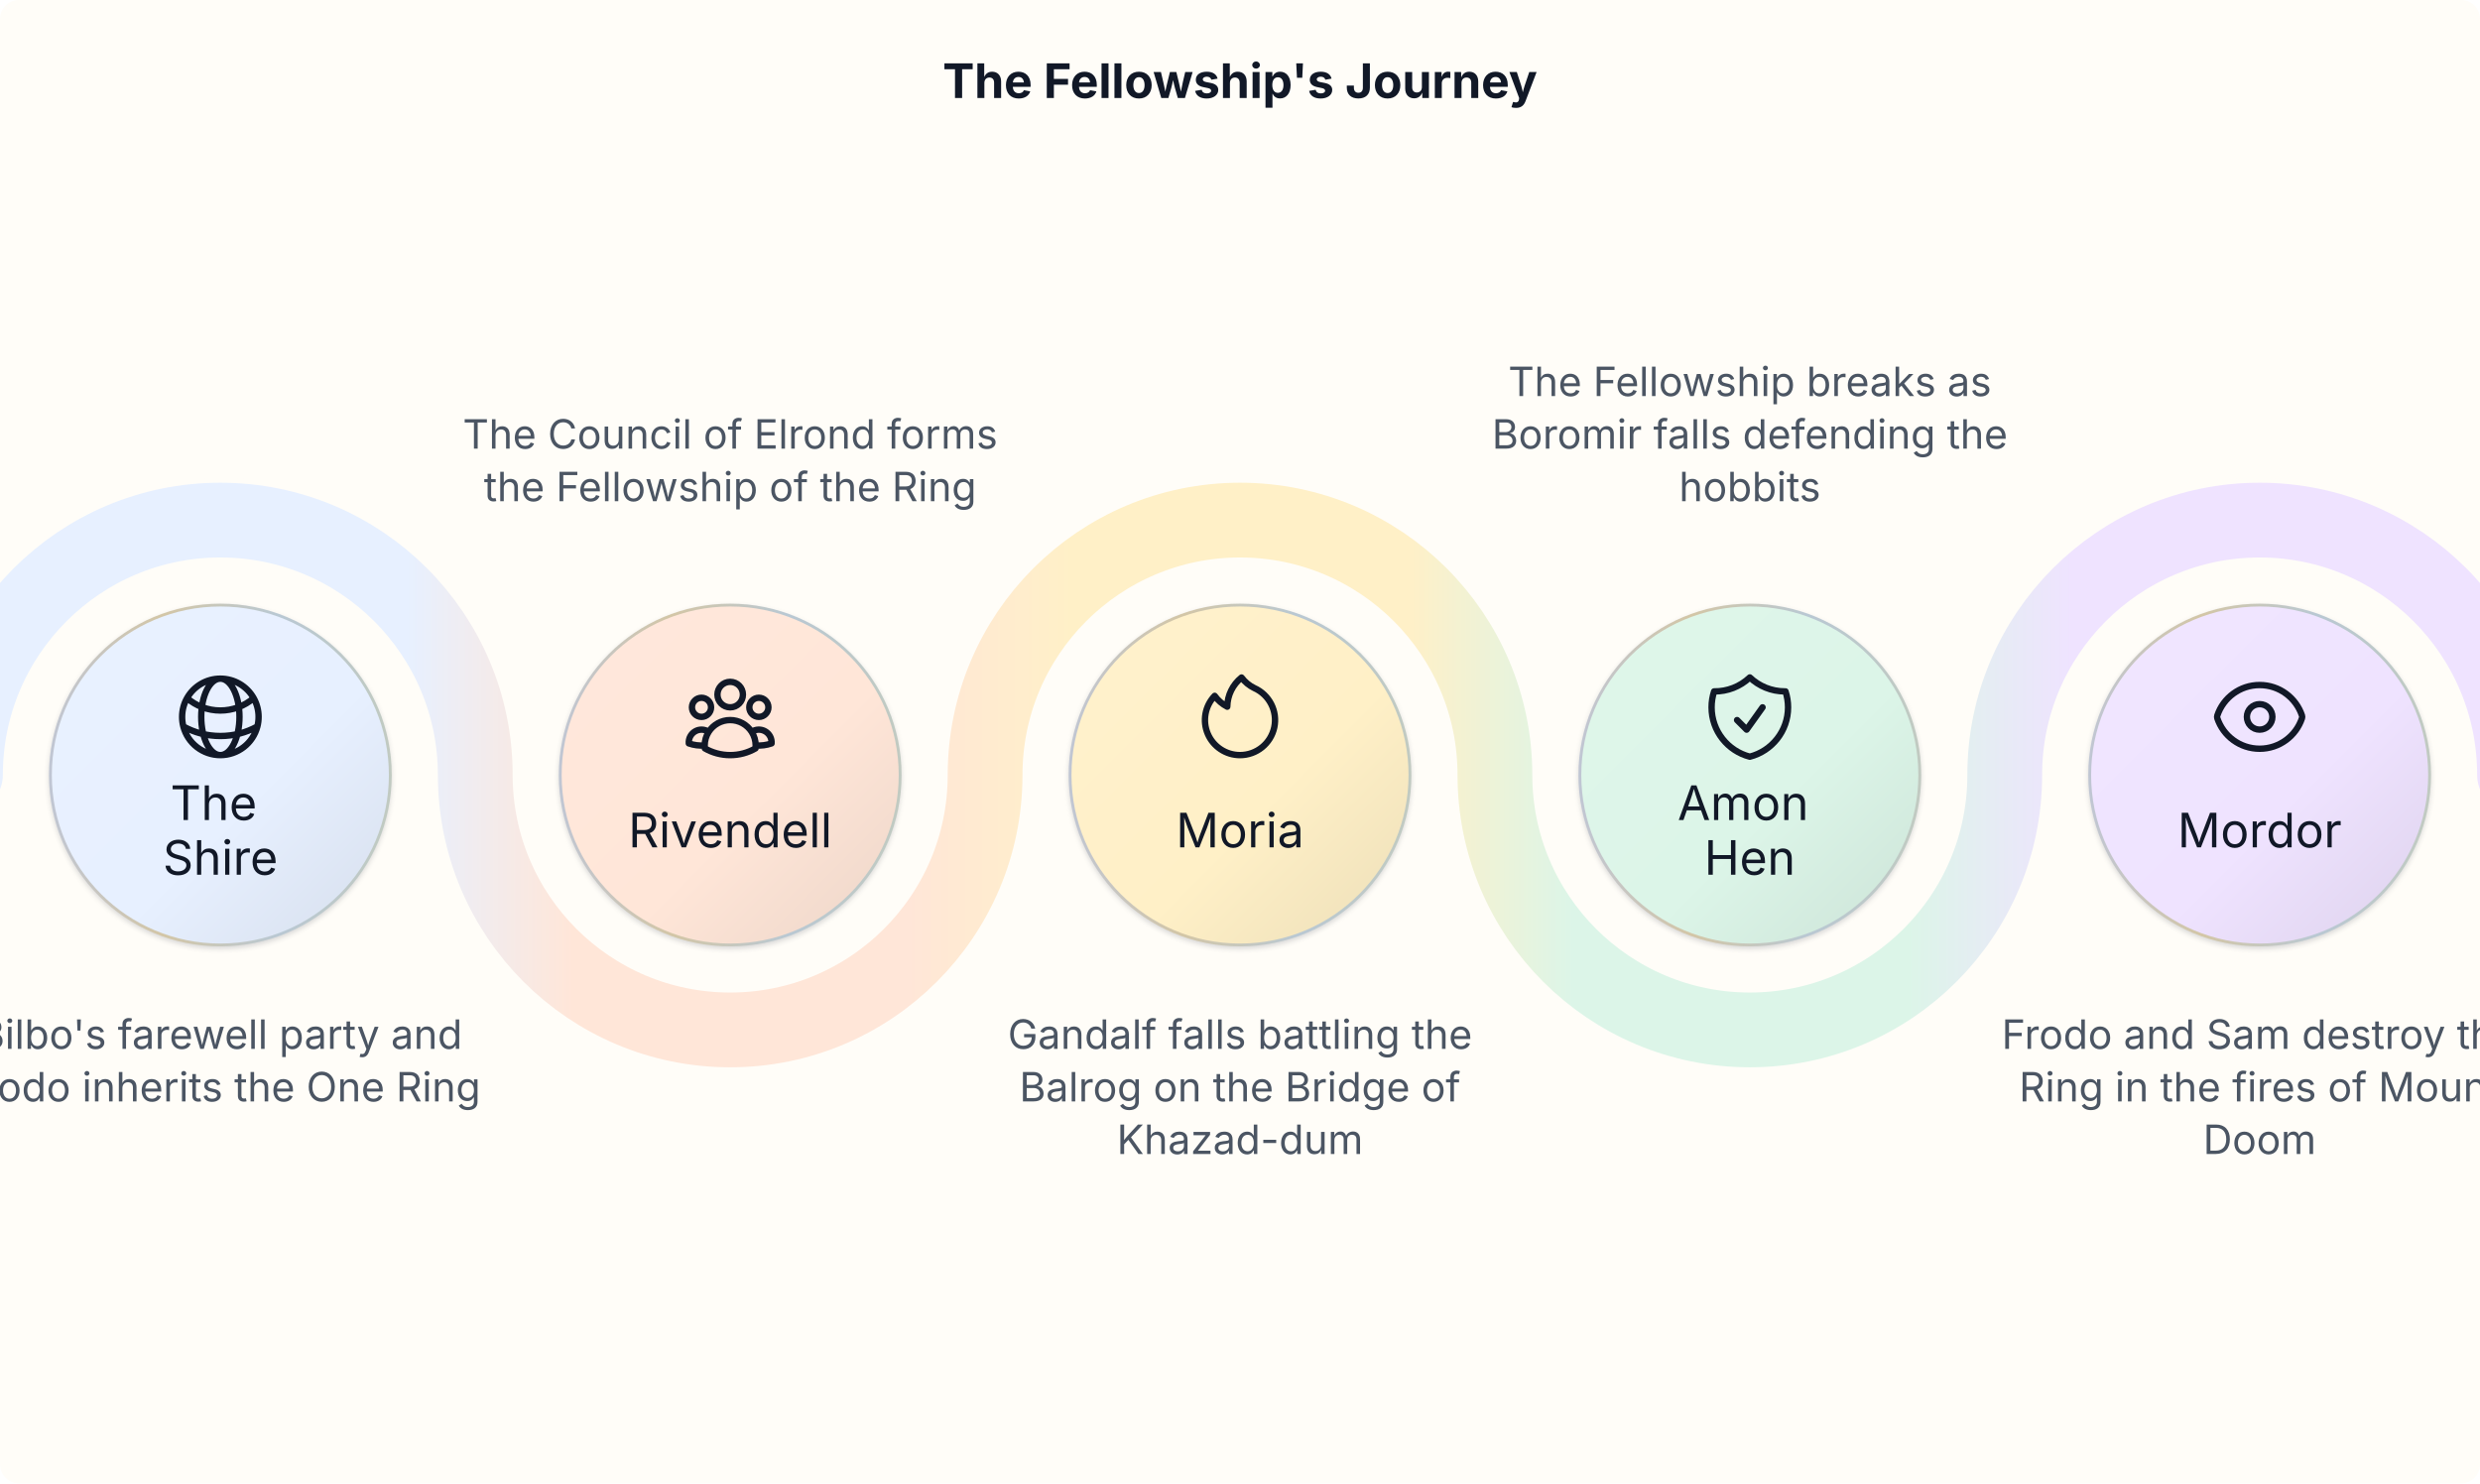
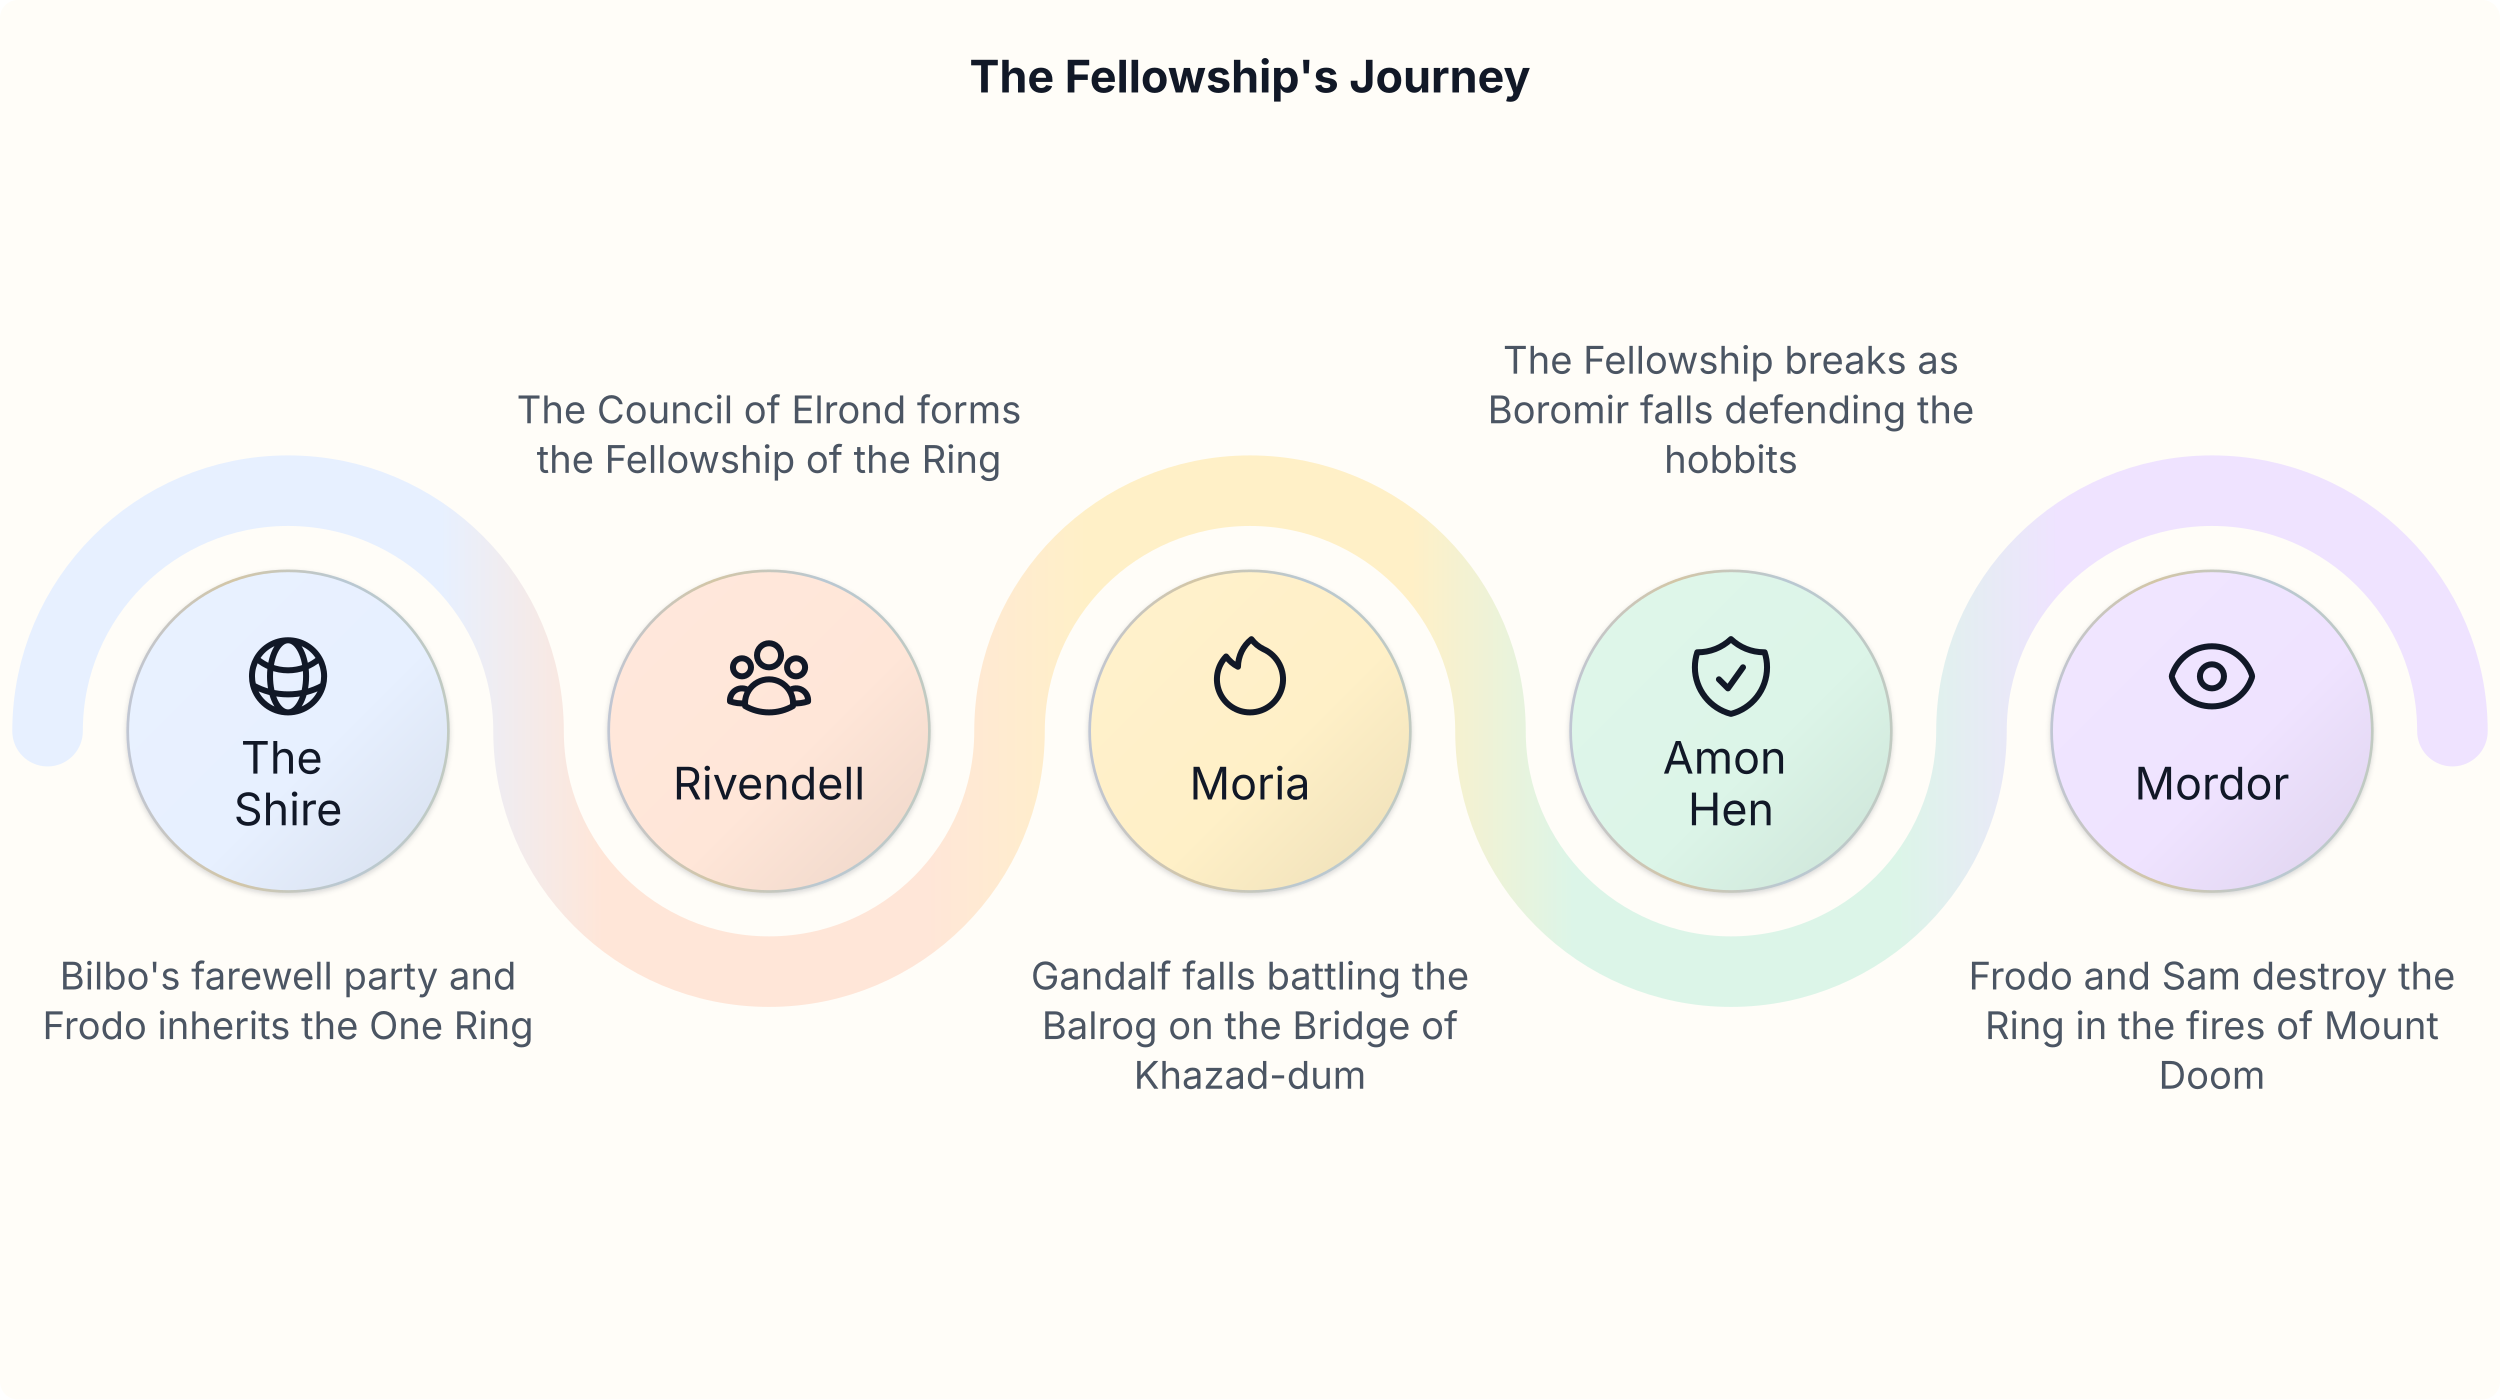
- <svg xmlns="http://www.w3.org/2000/svg" width="1573.98" height="941.48" viewBox="0 0 1573.98 941.48">
+ <svg xmlns="http://www.w3.org/2000/svg" width="1681.84" height="941.48" viewBox="0 0 1681.84 941.48">
  <defs>
    <marker id="arrowhead" markerWidth="10" markerHeight="7" refX="9" refY="3.5" orient="auto">
      <polygon points="0 0, 10 3.5, 0 7" fill="#173F6D" />
    </marker>
    <marker id="arrowhead-open" markerWidth="12" markerHeight="9" refX="11" refY="4.50" orient="auto">
      <polygon points="0 0, 12 4.50, 0 9" fill="#FFFDF8" stroke="#173F6D" stroke-width="1.50" />
    </marker>
    <marker id="arrowhead-filled-diamond" markerWidth="14" markerHeight="9" refX="1" refY="4.50" orient="auto">
      <polygon points="1 4.50, 7 1, 13 4.50, 7 8" fill="#173F6D" />
    </marker>
    <marker id="arrowhead-open-diamond" markerWidth="14" markerHeight="9" refX="1" refY="4.50" orient="auto">
      <polygon points="1 4.50, 7 1, 13 4.50, 7 8" fill="#FFFDF8" stroke="#173F6D" stroke-width="1.50" />
    </marker>
  </defs>
-   <rect width="1573.98" height="941.48" fill="#FFFDF8" rx="12.00" ry="12.00" />
-   <text x="786.99" y="62.20" text-anchor="middle" font-family="&quot;Segoe UI&quot;, Inter, Arial, sans-serif" font-size="30.20" font-weight="bold" fill="#111827">The Fellowship's Journey</text>
+   <rect width="1681.84" height="941.48" fill="#FFFDF8" rx="12.00" ry="12.00" />
+   <text x="840.92" y="62.20" text-anchor="middle" font-family="&quot;Segoe UI&quot;, Inter, Arial, sans-serif" font-size="30.20" font-weight="bold" fill="#111827">The Fellowship's Journey</text>
  <defs>
    <linearGradient id="snake-gradient" x1="0%" y1="0%" x2="100%" y2="0%">
      <stop offset="3.33%" stop-color="#E7F0FF" />
      <stop offset="16.67%" stop-color="#E7F0FF" />
      <stop offset="23.33%" stop-color="#FFE6D8" />
      <stop offset="36.67%" stop-color="#FFE6D8" />
      <stop offset="43.33%" stop-color="#FFF0C7" />
      <stop offset="56.67%" stop-color="#FFF0C7" />
      <stop offset="63.33%" stop-color="#DCF5E8" />
      <stop offset="76.67%" stop-color="#DCF5E8" />
      <stop offset="83.33%" stop-color="#EFE3FF" />
      <stop offset="96.67%" stop-color="#EFE3FF" />
    </linearGradient>
  </defs>
-   <path d="M -21.93,491.88 A 161.78 161.78 0 0 1 301.64,491.88 A 161.78 161.78 0 0 0 625.21,491.88 A 161.78 161.78 0 0 1 948.78,491.88 A 161.78 161.78 0 0 0 1272.34,491.88 A 161.78 161.78 0 0 1 1595.91,491.88" fill="none" stroke="#FFFDF8" stroke-width="53.46" stroke-linecap="round" stroke-linejoin="round" />
-   <path d="M -21.93,491.88 A 161.78 161.78 0 0 1 301.64,491.88 A 161.78 161.78 0 0 0 625.21,491.88 A 161.78 161.78 0 0 1 948.78,491.88 A 161.78 161.78 0 0 0 1272.34,491.88 A 161.78 161.78 0 0 1 1595.91,491.88" fill="none" stroke="url(#snake-gradient)" stroke-width="47.46" stroke-linecap="round" stroke-linejoin="round" />
-   <text x="139.86" y="665.67" text-anchor="middle" font-family="&quot;Segoe UI&quot;, Inter, Arial, sans-serif" font-size="25.67" fill="#4B5563">Bilbo's farewell party and</text>
-   <text x="139.86" y="699.04" text-anchor="middle" font-family="&quot;Segoe UI&quot;, Inter, Arial, sans-serif" font-size="25.67" fill="#4B5563">Frodo inherits the One Ring</text>
-   <text x="463.42" y="284.73" text-anchor="middle" font-family="&quot;Segoe UI&quot;, Inter, Arial, sans-serif" font-size="25.67" fill="#4B5563">The Council of Elrond forms</text>
-   <text x="463.42" y="318.10" text-anchor="middle" font-family="&quot;Segoe UI&quot;, Inter, Arial, sans-serif" font-size="25.67" fill="#4B5563">the Fellowship of the Ring</text>
-   <text x="786.99" y="665.67" text-anchor="middle" font-family="&quot;Segoe UI&quot;, Inter, Arial, sans-serif" font-size="25.67" fill="#4B5563">Gandalf falls battling the</text>
-   <text x="786.99" y="699.04" text-anchor="middle" font-family="&quot;Segoe UI&quot;, Inter, Arial, sans-serif" font-size="25.67" fill="#4B5563">Balrog on the Bridge of</text>
-   <text x="786.99" y="732.41" text-anchor="middle" font-family="&quot;Segoe UI&quot;, Inter, Arial, sans-serif" font-size="25.67" fill="#4B5563">Khazad-dum</text>
-   <text x="1110.56" y="251.36" text-anchor="middle" font-family="&quot;Segoe UI&quot;, Inter, Arial, sans-serif" font-size="25.67" fill="#4B5563">The Fellowship breaks as</text>
-   <text x="1110.56" y="284.73" text-anchor="middle" font-family="&quot;Segoe UI&quot;, Inter, Arial, sans-serif" font-size="25.67" fill="#4B5563">Boromir falls defending the</text>
-   <text x="1110.56" y="318.10" text-anchor="middle" font-family="&quot;Segoe UI&quot;, Inter, Arial, sans-serif" font-size="25.67" fill="#4B5563">hobbits</text>
-   <text x="1434.13" y="665.67" text-anchor="middle" font-family="&quot;Segoe UI&quot;, Inter, Arial, sans-serif" font-size="25.67" fill="#4B5563">Frodo and Sam destroy the</text>
-   <text x="1434.13" y="699.04" text-anchor="middle" font-family="&quot;Segoe UI&quot;, Inter, Arial, sans-serif" font-size="25.67" fill="#4B5563">Ring in the fires of Mount</text>
-   <text x="1434.13" y="732.41" text-anchor="middle" font-family="&quot;Segoe UI&quot;, Inter, Arial, sans-serif" font-size="25.67" fill="#4B5563">Doom</text>
-   <g transform="translate(32.00,384.03)">
+   <path d="M 32.00,491.88 A 161.78 161.78 0 0 1 355.57,491.88 A 161.78 161.78 0 0 0 679.14,491.88 A 161.78 161.78 0 0 1 1002.70,491.88 A 161.78 161.78 0 0 0 1326.27,491.88 A 161.78 161.78 0 0 1 1649.84,491.88" fill="none" stroke="#FFFDF8" stroke-width="53.46" stroke-linecap="round" stroke-linejoin="round" />
+   <path d="M 32.00,491.88 A 161.78 161.78 0 0 1 355.57,491.88 A 161.78 161.78 0 0 0 679.14,491.88 A 161.78 161.78 0 0 1 1002.70,491.88 A 161.78 161.78 0 0 0 1326.27,491.88 A 161.78 161.78 0 0 1 1649.84,491.88" fill="none" stroke="url(#snake-gradient)" stroke-width="47.46" stroke-linecap="round" stroke-linejoin="round" />
+   <text x="193.78" y="665.67" text-anchor="middle" font-family="&quot;Segoe UI&quot;, Inter, Arial, sans-serif" font-size="25.67" fill="#4B5563">Bilbo's farewell party and</text>
+   <text x="193.78" y="699.04" text-anchor="middle" font-family="&quot;Segoe UI&quot;, Inter, Arial, sans-serif" font-size="25.67" fill="#4B5563">Frodo inherits the One Ring</text>
+   <text x="517.35" y="284.73" text-anchor="middle" font-family="&quot;Segoe UI&quot;, Inter, Arial, sans-serif" font-size="25.67" fill="#4B5563">The Council of Elrond forms</text>
+   <text x="517.35" y="318.10" text-anchor="middle" font-family="&quot;Segoe UI&quot;, Inter, Arial, sans-serif" font-size="25.67" fill="#4B5563">the Fellowship of the Ring</text>
+   <text x="840.92" y="665.67" text-anchor="middle" font-family="&quot;Segoe UI&quot;, Inter, Arial, sans-serif" font-size="25.67" fill="#4B5563">Gandalf falls battling the</text>
+   <text x="840.92" y="699.04" text-anchor="middle" font-family="&quot;Segoe UI&quot;, Inter, Arial, sans-serif" font-size="25.67" fill="#4B5563">Balrog on the Bridge of</text>
+   <text x="840.92" y="732.41" text-anchor="middle" font-family="&quot;Segoe UI&quot;, Inter, Arial, sans-serif" font-size="25.67" fill="#4B5563">Khazad-dum</text>
+   <text x="1164.49" y="251.36" text-anchor="middle" font-family="&quot;Segoe UI&quot;, Inter, Arial, sans-serif" font-size="25.67" fill="#4B5563">The Fellowship breaks as</text>
+   <text x="1164.49" y="284.73" text-anchor="middle" font-family="&quot;Segoe UI&quot;, Inter, Arial, sans-serif" font-size="25.67" fill="#4B5563">Boromir falls defending the</text>
+   <text x="1164.49" y="318.10" text-anchor="middle" font-family="&quot;Segoe UI&quot;, Inter, Arial, sans-serif" font-size="25.67" fill="#4B5563">hobbits</text>
+   <text x="1488.06" y="665.67" text-anchor="middle" font-family="&quot;Segoe UI&quot;, Inter, Arial, sans-serif" font-size="25.67" fill="#4B5563">Frodo and Sam destroy the</text>
+   <text x="1488.06" y="699.04" text-anchor="middle" font-family="&quot;Segoe UI&quot;, Inter, Arial, sans-serif" font-size="25.67" fill="#4B5563">Ring in the fires of Mount</text>
+   <text x="1488.06" y="732.41" text-anchor="middle" font-family="&quot;Segoe UI&quot;, Inter, Arial, sans-serif" font-size="25.67" fill="#4B5563">Doom</text>
+   <g transform="translate(85.93,384.03)">
    <defs>
      <linearGradient id="node-0-fill-gradient" x1="0%" y1="0%" x2="100%" y2="100%">
        <stop offset="0%" stop-color="#E9F1FF" />
        <stop offset="58%" stop-color="#E7F0FF" />
        <stop offset="100%" stop-color="#D6DEEC" />
      </linearGradient>
      <linearGradient id="node-0-stroke-gradient" x1="0%" y1="0%" x2="100%" y2="0%">
        <stop offset="0%" stop-color="#C0C6D3" />
        <stop offset="33%" stop-color="#D3C6A6" />
        <stop offset="67%" stop-color="#B9C8D3" />
        <stop offset="100%" stop-color="#C1CAC1" />
      </linearGradient>
    </defs>
    <defs>
      <filter id="node-0-soft-shadow" x="-8%" y="-8%" width="124%" height="136%" color-interpolation-filters="sRGB">
        <feGaussianBlur in="SourceAlpha" stdDeviation="1.65" result="shadow-blur" />
        <feOffset in="shadow-blur" dx="0.00" dy="1.55" result="shadow-offset" />
        <feFlood flood-color="#0F172A" flood-opacity="0.16" result="shadow-color" />
        <feComposite in="shadow-color" in2="shadow-offset" operator="in" result="shadow" />
        <feMerge>
          <feMergeNode in="shadow" />
          <feMergeNode in="SourceGraphic" />
        </feMerge>
      </filter>
    </defs>
    <ellipse cx="107.86" cy="107.86" rx="107.86" ry="107.86" fill="url(#node-0-fill-gradient)" stroke="url(#node-0-stroke-gradient)" stroke-width="1.80" filter="url(#node-0-soft-shadow)" />
    <g transform="translate(75.50,38.61)">
      <svg width="64.71" height="64.71" viewBox="0 0 24 24" overflow="visible" color="#111827">
        <path d="M12 21a9.004 9.004 0 0 0 8.716-6.747M12 21a9.004 9.004 0 0 1-8.716-6.747M12 21c2.485 0 4.5-4.03 4.5-9S14.485 3 12 3m0 18c-2.485 0-4.5-4.03-4.5-9S9.515 3 12 3m0 0a8.997 8.997 0 0 1 7.843 4.582M12 3a8.997 8.997 0 0 0-7.843 4.582m15.686 0A11.953 11.953 0 0 1 12 10.5c-2.998 0-5.74-1.1-7.843-2.918m15.686 0A8.959 8.959 0 0 1 21 12c0 .778-.099 1.533-.284 2.253m0 0A17.919 17.919 0 0 1 12 16.5c-3.162 0-6.133-.815-8.716-2.247m0 0A9.015 9.015 0 0 1 3 12c0-1.605.42-3.113 1.157-4.418" fill="none" stroke="currentColor" stroke-width="1.5" stroke-linecap="round" stroke-linejoin="round" />
      </svg>
    </g>
    <text x="107.86" y="136.42" text-anchor="middle" font-family="&quot;Segoe UI&quot;, Inter, Arial, sans-serif" font-size="30.20" fill="#111827">
      <tspan x="107.86" y="136.42">The</tspan>
      <tspan x="107.86" dy="34.73">Shire</tspan>
    </text>
  </g>
-   <g transform="translate(355.57,384.03)">
+   <g transform="translate(409.50,384.03)">
    <defs>
      <linearGradient id="node-1-fill-gradient" x1="0%" y1="0%" x2="100%" y2="100%">
        <stop offset="0%" stop-color="#FFE8DC" />
        <stop offset="58%" stop-color="#FFE6D8" />
        <stop offset="100%" stop-color="#ECD5C8" />
      </linearGradient>
      <linearGradient id="node-1-stroke-gradient" x1="0%" y1="0%" x2="100%" y2="0%">
        <stop offset="0%" stop-color="#C0C6D3" />
        <stop offset="33%" stop-color="#D3C6A6" />
        <stop offset="67%" stop-color="#B9C8D3" />
        <stop offset="100%" stop-color="#C1CAC1" />
      </linearGradient>
    </defs>
    <defs>
      <filter id="node-1-soft-shadow" x="-8%" y="-8%" width="124%" height="136%" color-interpolation-filters="sRGB">
        <feGaussianBlur in="SourceAlpha" stdDeviation="1.65" result="shadow-blur" />
        <feOffset in="shadow-blur" dx="0.00" dy="1.55" result="shadow-offset" />
        <feFlood flood-color="#0F172A" flood-opacity="0.16" result="shadow-color" />
        <feComposite in="shadow-color" in2="shadow-offset" operator="in" result="shadow" />
        <feMerge>
          <feMergeNode in="shadow" />
          <feMergeNode in="SourceGraphic" />
        </feMerge>
      </filter>
    </defs>
    <ellipse cx="107.86" cy="107.86" rx="107.86" ry="107.86" fill="url(#node-1-fill-gradient)" stroke="url(#node-1-stroke-gradient)" stroke-width="1.80" filter="url(#node-1-soft-shadow)" />
    <g transform="translate(75.50,38.61)">
      <svg width="64.71" height="64.71" viewBox="0 0 24 24" overflow="visible" color="#111827">
        <path d="M18 18.72a9.094 9.094 0 0 0 3.741-.479 3 3 0 0 0-4.682-2.72m.94 3.198.001.031c0 .225-.012.447-.037.666A11.944 11.944 0 0 1 12 21c-2.17 0-4.207-.576-5.963-1.584A6.062 6.062 0 0 1 6 18.719m12 0a5.971 5.971 0 0 0-.941-3.197m0 0A5.995 5.995 0 0 0 12 12.75a5.995 5.995 0 0 0-5.058 2.772m0 0a3 3 0 0 0-4.681 2.72 8.986 8.986 0 0 0 3.74.477m.94-3.197a5.971 5.971 0 0 0-.94 3.197M15 6.75a3 3 0 1 1-6 0 3 3 0 0 1 6 0Zm6 3a2.25 2.25 0 1 1-4.5 0 2.25 2.25 0 0 1 4.5 0Zm-13.5 0a2.25 2.25 0 1 1-4.5 0 2.25 2.25 0 0 1 4.5 0Z" fill="none" stroke="currentColor" stroke-width="1.5" stroke-linecap="round" stroke-linejoin="round" />
      </svg>
    </g>
    <text x="107.86" y="153.78" text-anchor="middle" font-family="&quot;Segoe UI&quot;, Inter, Arial, sans-serif" font-size="30.20" fill="#111827">Rivendell</text>
  </g>
-   <g transform="translate(679.14,384.03)">
+   <g transform="translate(733.06,384.03)">
    <defs>
      <linearGradient id="node-2-fill-gradient" x1="0%" y1="0%" x2="100%" y2="100%">
        <stop offset="0%" stop-color="#FFF1CD" />
        <stop offset="58%" stop-color="#FFF0C7" />
        <stop offset="100%" stop-color="#ECDEB8" />
      </linearGradient>
      <linearGradient id="node-2-stroke-gradient" x1="0%" y1="0%" x2="100%" y2="0%">
        <stop offset="0%" stop-color="#C0C6D3" />
        <stop offset="33%" stop-color="#D3C6A6" />
        <stop offset="67%" stop-color="#B9C8D3" />
        <stop offset="100%" stop-color="#C1CAC1" />
      </linearGradient>
    </defs>
    <defs>
      <filter id="node-2-soft-shadow" x="-8%" y="-8%" width="124%" height="136%" color-interpolation-filters="sRGB">
        <feGaussianBlur in="SourceAlpha" stdDeviation="1.65" result="shadow-blur" />
        <feOffset in="shadow-blur" dx="0.00" dy="1.55" result="shadow-offset" />
        <feFlood flood-color="#0F172A" flood-opacity="0.16" result="shadow-color" />
        <feComposite in="shadow-color" in2="shadow-offset" operator="in" result="shadow" />
        <feMerge>
          <feMergeNode in="shadow" />
          <feMergeNode in="SourceGraphic" />
        </feMerge>
      </filter>
    </defs>
    <ellipse cx="107.86" cy="107.86" rx="107.86" ry="107.86" fill="url(#node-2-fill-gradient)" stroke="url(#node-2-stroke-gradient)" stroke-width="1.80" filter="url(#node-2-soft-shadow)" />
    <g transform="translate(75.50,38.61)">
      <svg width="64.71" height="64.71" viewBox="0 0 24 24" overflow="visible" color="#111827">
        <path d="M15.362 5.214A8.252 8.252 0 0 1 12 21 8.25 8.25 0 0 1 6.038 7.047 8.287 8.287 0 0 0 9 9.601a8.983 8.983 0 0 1 3.361-6.867 8.21 8.21 0 0 0 3 2.48Z" fill="none" stroke="currentColor" stroke-width="1.5" stroke-linecap="round" stroke-linejoin="round" />
      </svg>
    </g>
    <text x="107.86" y="153.78" text-anchor="middle" font-family="&quot;Segoe UI&quot;, Inter, Arial, sans-serif" font-size="30.20" fill="#111827">Moria</text>
  </g>
-   <g transform="translate(1002.70,384.03)">
+   <g transform="translate(1056.63,384.03)">
    <defs>
      <linearGradient id="node-3-fill-gradient" x1="0%" y1="0%" x2="100%" y2="100%">
        <stop offset="0%" stop-color="#DFF6EA" />
        <stop offset="58%" stop-color="#DCF5E8" />
        <stop offset="100%" stop-color="#CCE3D7" />
      </linearGradient>
      <linearGradient id="node-3-stroke-gradient" x1="0%" y1="0%" x2="100%" y2="0%">
        <stop offset="0%" stop-color="#C0C6D3" />
        <stop offset="33%" stop-color="#D3C6A6" />
        <stop offset="67%" stop-color="#B9C8D3" />
        <stop offset="100%" stop-color="#C1CAC1" />
      </linearGradient>
    </defs>
    <defs>
      <filter id="node-3-soft-shadow" x="-8%" y="-8%" width="124%" height="136%" color-interpolation-filters="sRGB">
        <feGaussianBlur in="SourceAlpha" stdDeviation="1.65" result="shadow-blur" />
        <feOffset in="shadow-blur" dx="0.00" dy="1.55" result="shadow-offset" />
        <feFlood flood-color="#0F172A" flood-opacity="0.16" result="shadow-color" />
        <feComposite in="shadow-color" in2="shadow-offset" operator="in" result="shadow" />
        <feMerge>
          <feMergeNode in="shadow" />
          <feMergeNode in="SourceGraphic" />
        </feMerge>
      </filter>
    </defs>
    <ellipse cx="107.86" cy="107.86" rx="107.86" ry="107.86" fill="url(#node-3-fill-gradient)" stroke="url(#node-3-stroke-gradient)" stroke-width="1.80" filter="url(#node-3-soft-shadow)" />
    <g transform="translate(75.50,38.61)">
      <svg width="64.71" height="64.71" viewBox="0 0 24 24" overflow="visible" color="#111827">
        <path d="M9 12.75 11.25 15 15 9.75m-3-7.036A11.959 11.959 0 0 1 3.598 6 11.99 11.99 0 0 0 3 9.749c0 5.592 3.824 10.29 9 11.623 5.176-1.332 9-6.03 9-11.622 0-1.31-.21-2.571-.598-3.751h-.152c-3.196 0-6.1-1.248-8.25-3.285Z" fill="none" stroke="currentColor" stroke-width="1.5" stroke-linecap="round" stroke-linejoin="round" />
      </svg>
    </g>
    <text x="107.86" y="136.42" text-anchor="middle" font-family="&quot;Segoe UI&quot;, Inter, Arial, sans-serif" font-size="30.20" fill="#111827">
      <tspan x="107.86" y="136.42">Amon</tspan>
      <tspan x="107.86" dy="34.73">Hen</tspan>
    </text>
  </g>
-   <g transform="translate(1326.27,384.03)">
+   <g transform="translate(1380.20,384.03)">
    <defs>
      <linearGradient id="node-4-fill-gradient" x1="0%" y1="0%" x2="100%" y2="100%">
        <stop offset="0%" stop-color="#F0E6FF" />
        <stop offset="58%" stop-color="#EFE3FF" />
        <stop offset="100%" stop-color="#DDD2EC" />
      </linearGradient>
      <linearGradient id="node-4-stroke-gradient" x1="0%" y1="0%" x2="100%" y2="0%">
        <stop offset="0%" stop-color="#C0C6D3" />
        <stop offset="33%" stop-color="#D3C6A6" />
        <stop offset="67%" stop-color="#B9C8D3" />
        <stop offset="100%" stop-color="#C1CAC1" />
      </linearGradient>
    </defs>
    <defs>
      <filter id="node-4-soft-shadow" x="-8%" y="-8%" width="124%" height="136%" color-interpolation-filters="sRGB">
        <feGaussianBlur in="SourceAlpha" stdDeviation="1.65" result="shadow-blur" />
        <feOffset in="shadow-blur" dx="0.00" dy="1.55" result="shadow-offset" />
        <feFlood flood-color="#0F172A" flood-opacity="0.16" result="shadow-color" />
        <feComposite in="shadow-color" in2="shadow-offset" operator="in" result="shadow" />
        <feMerge>
          <feMergeNode in="shadow" />
          <feMergeNode in="SourceGraphic" />
        </feMerge>
      </filter>
    </defs>
    <ellipse cx="107.86" cy="107.86" rx="107.86" ry="107.86" fill="url(#node-4-fill-gradient)" stroke="url(#node-4-stroke-gradient)" stroke-width="1.80" filter="url(#node-4-soft-shadow)" />
    <g transform="translate(75.50,38.61)">
      <svg width="64.71" height="64.71" viewBox="0 0 24 24" overflow="visible" color="#111827">
        <path d="M2.036 12.322a1.012 1.012 0 0 1 0-.639C3.423 7.51 7.36 4.5 12 4.5c4.638 0 8.573 3.007 9.963 7.178.07.207.07.431 0 .639C20.577 16.49 16.64 19.5 12 19.5c-4.638 0-8.573-3.007-9.963-7.178Z" fill="none" stroke="currentColor" stroke-width="1.5" stroke-linecap="round" stroke-linejoin="round" />
        <path d="M15 12a3 3 0 1 1-6 0 3 3 0 0 1 6 0Z" fill="none" stroke="currentColor" stroke-width="1.5" stroke-linecap="round" stroke-linejoin="round" />
      </svg>
    </g>
    <text x="107.86" y="153.78" text-anchor="middle" font-family="&quot;Segoe UI&quot;, Inter, Arial, sans-serif" font-size="30.20" fill="#111827">Mordor</text>
  </g>
</svg>
